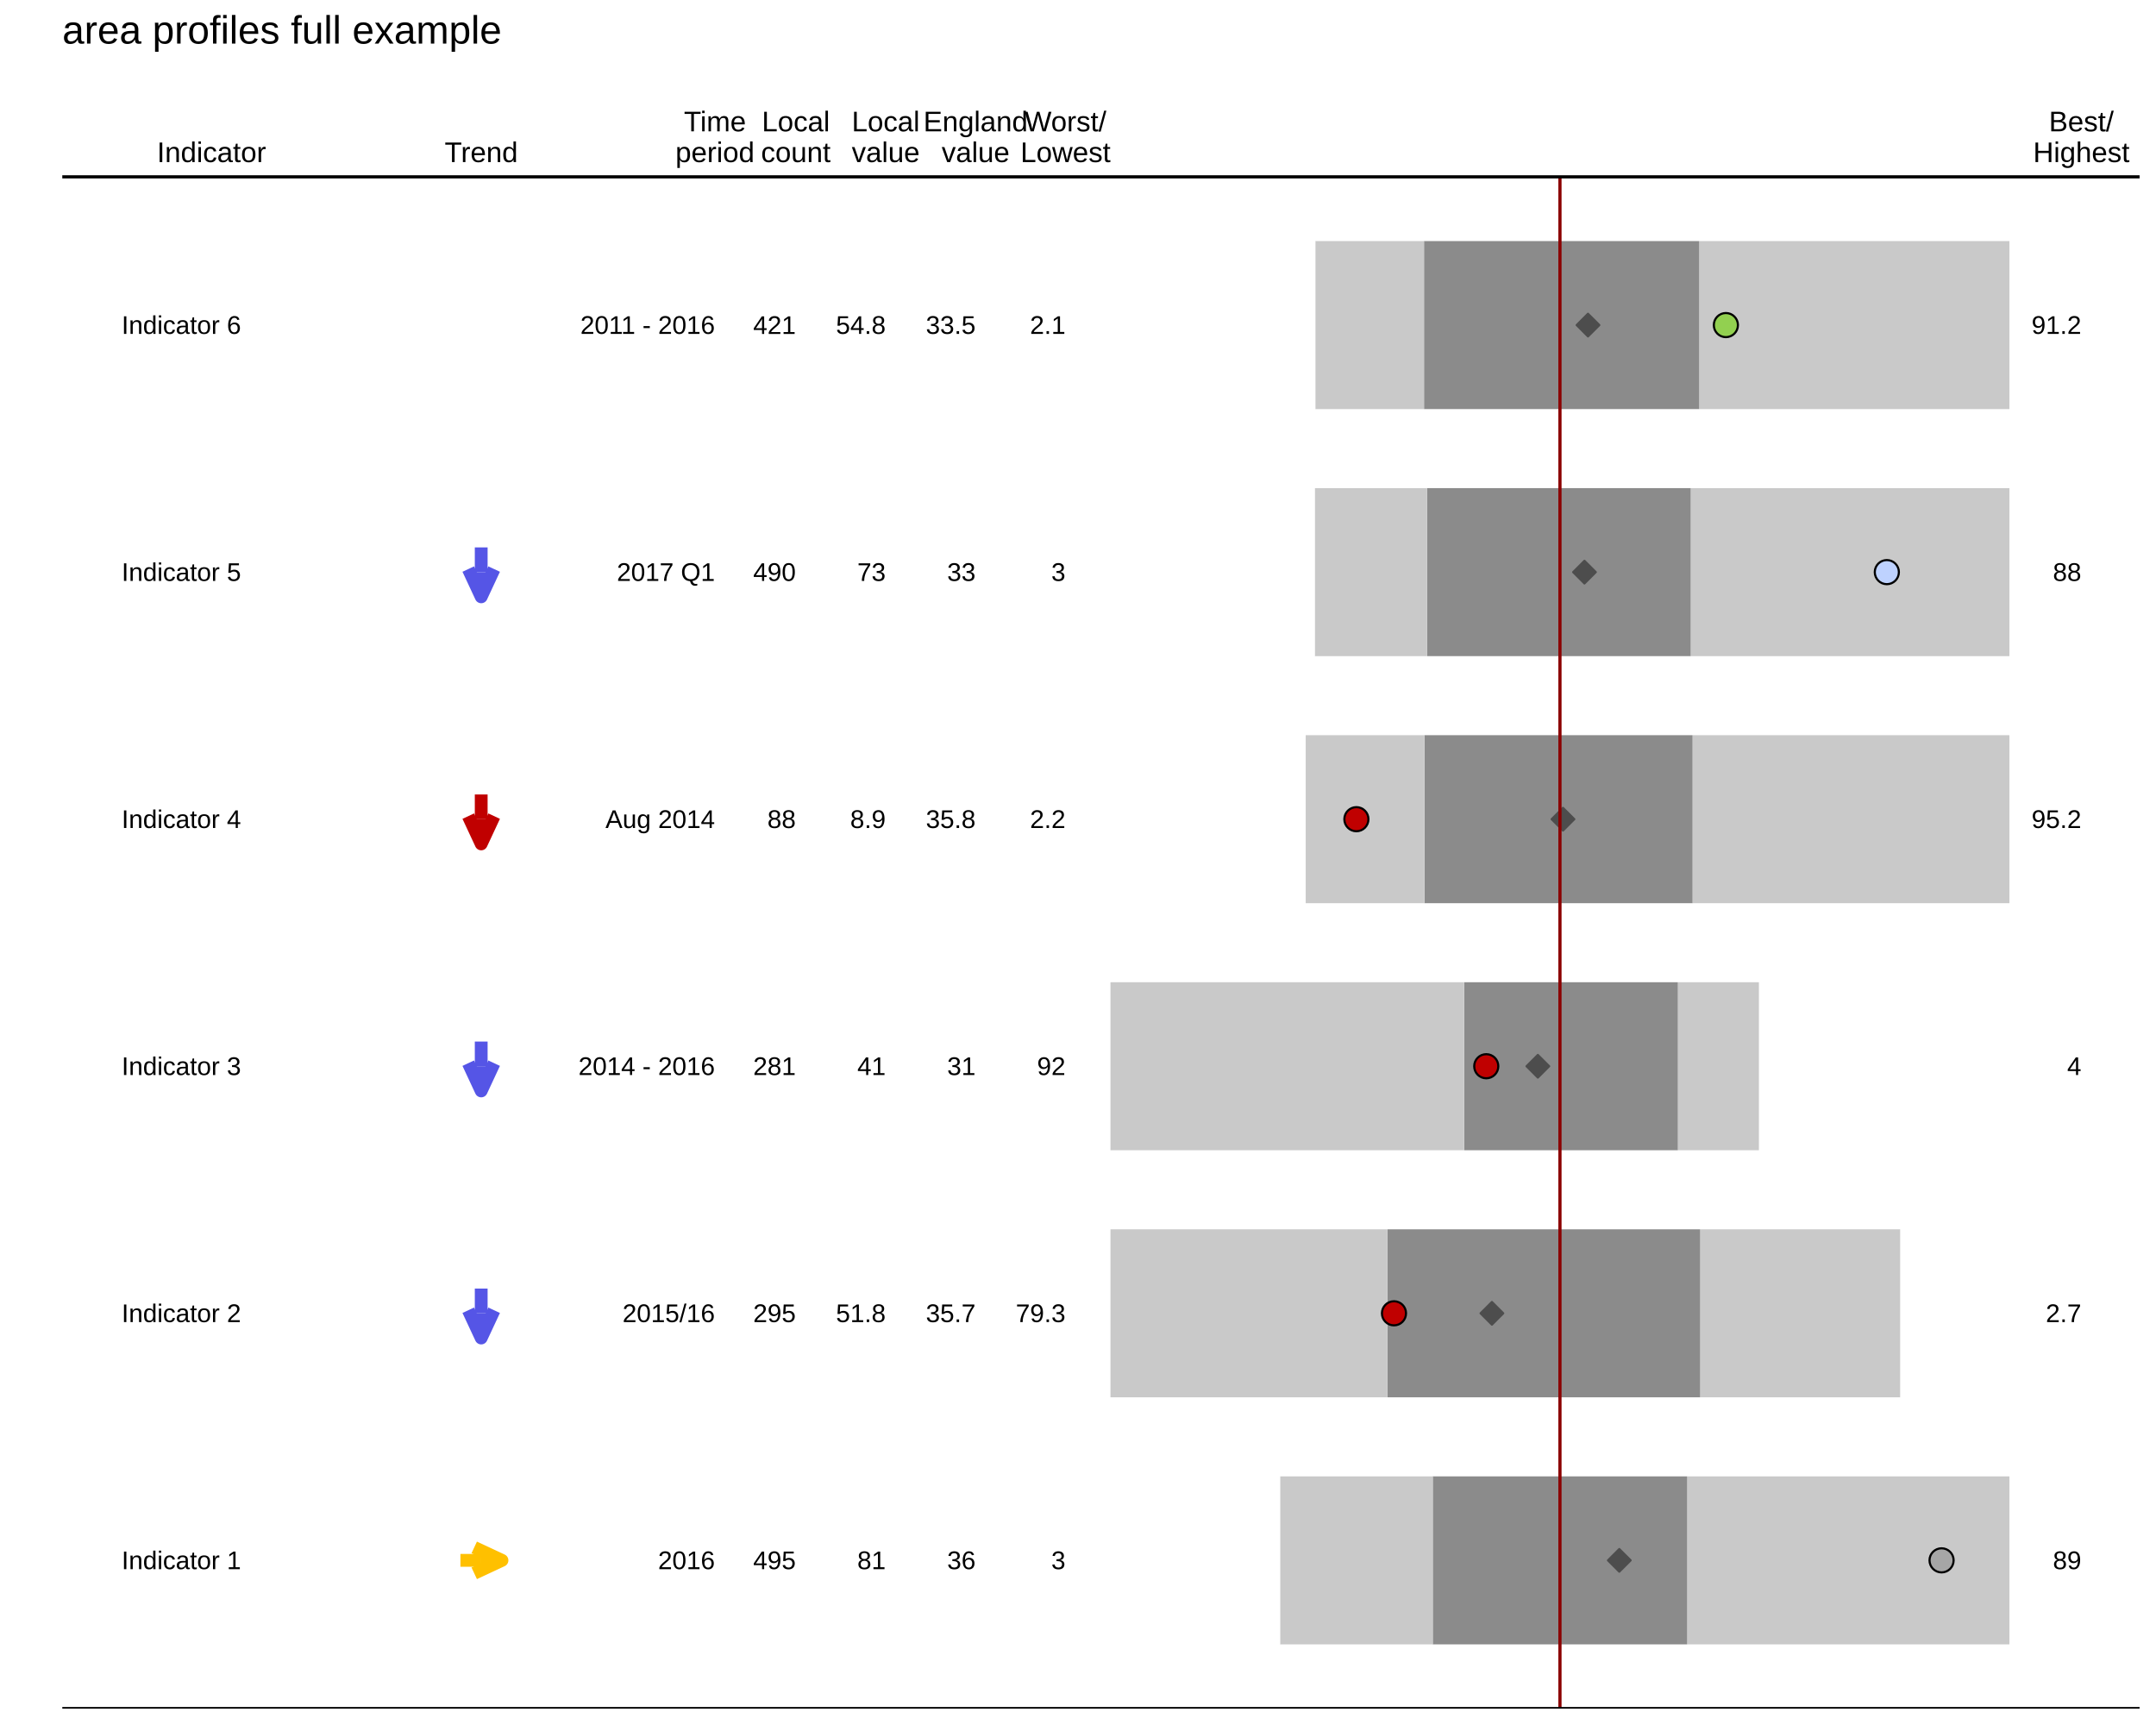
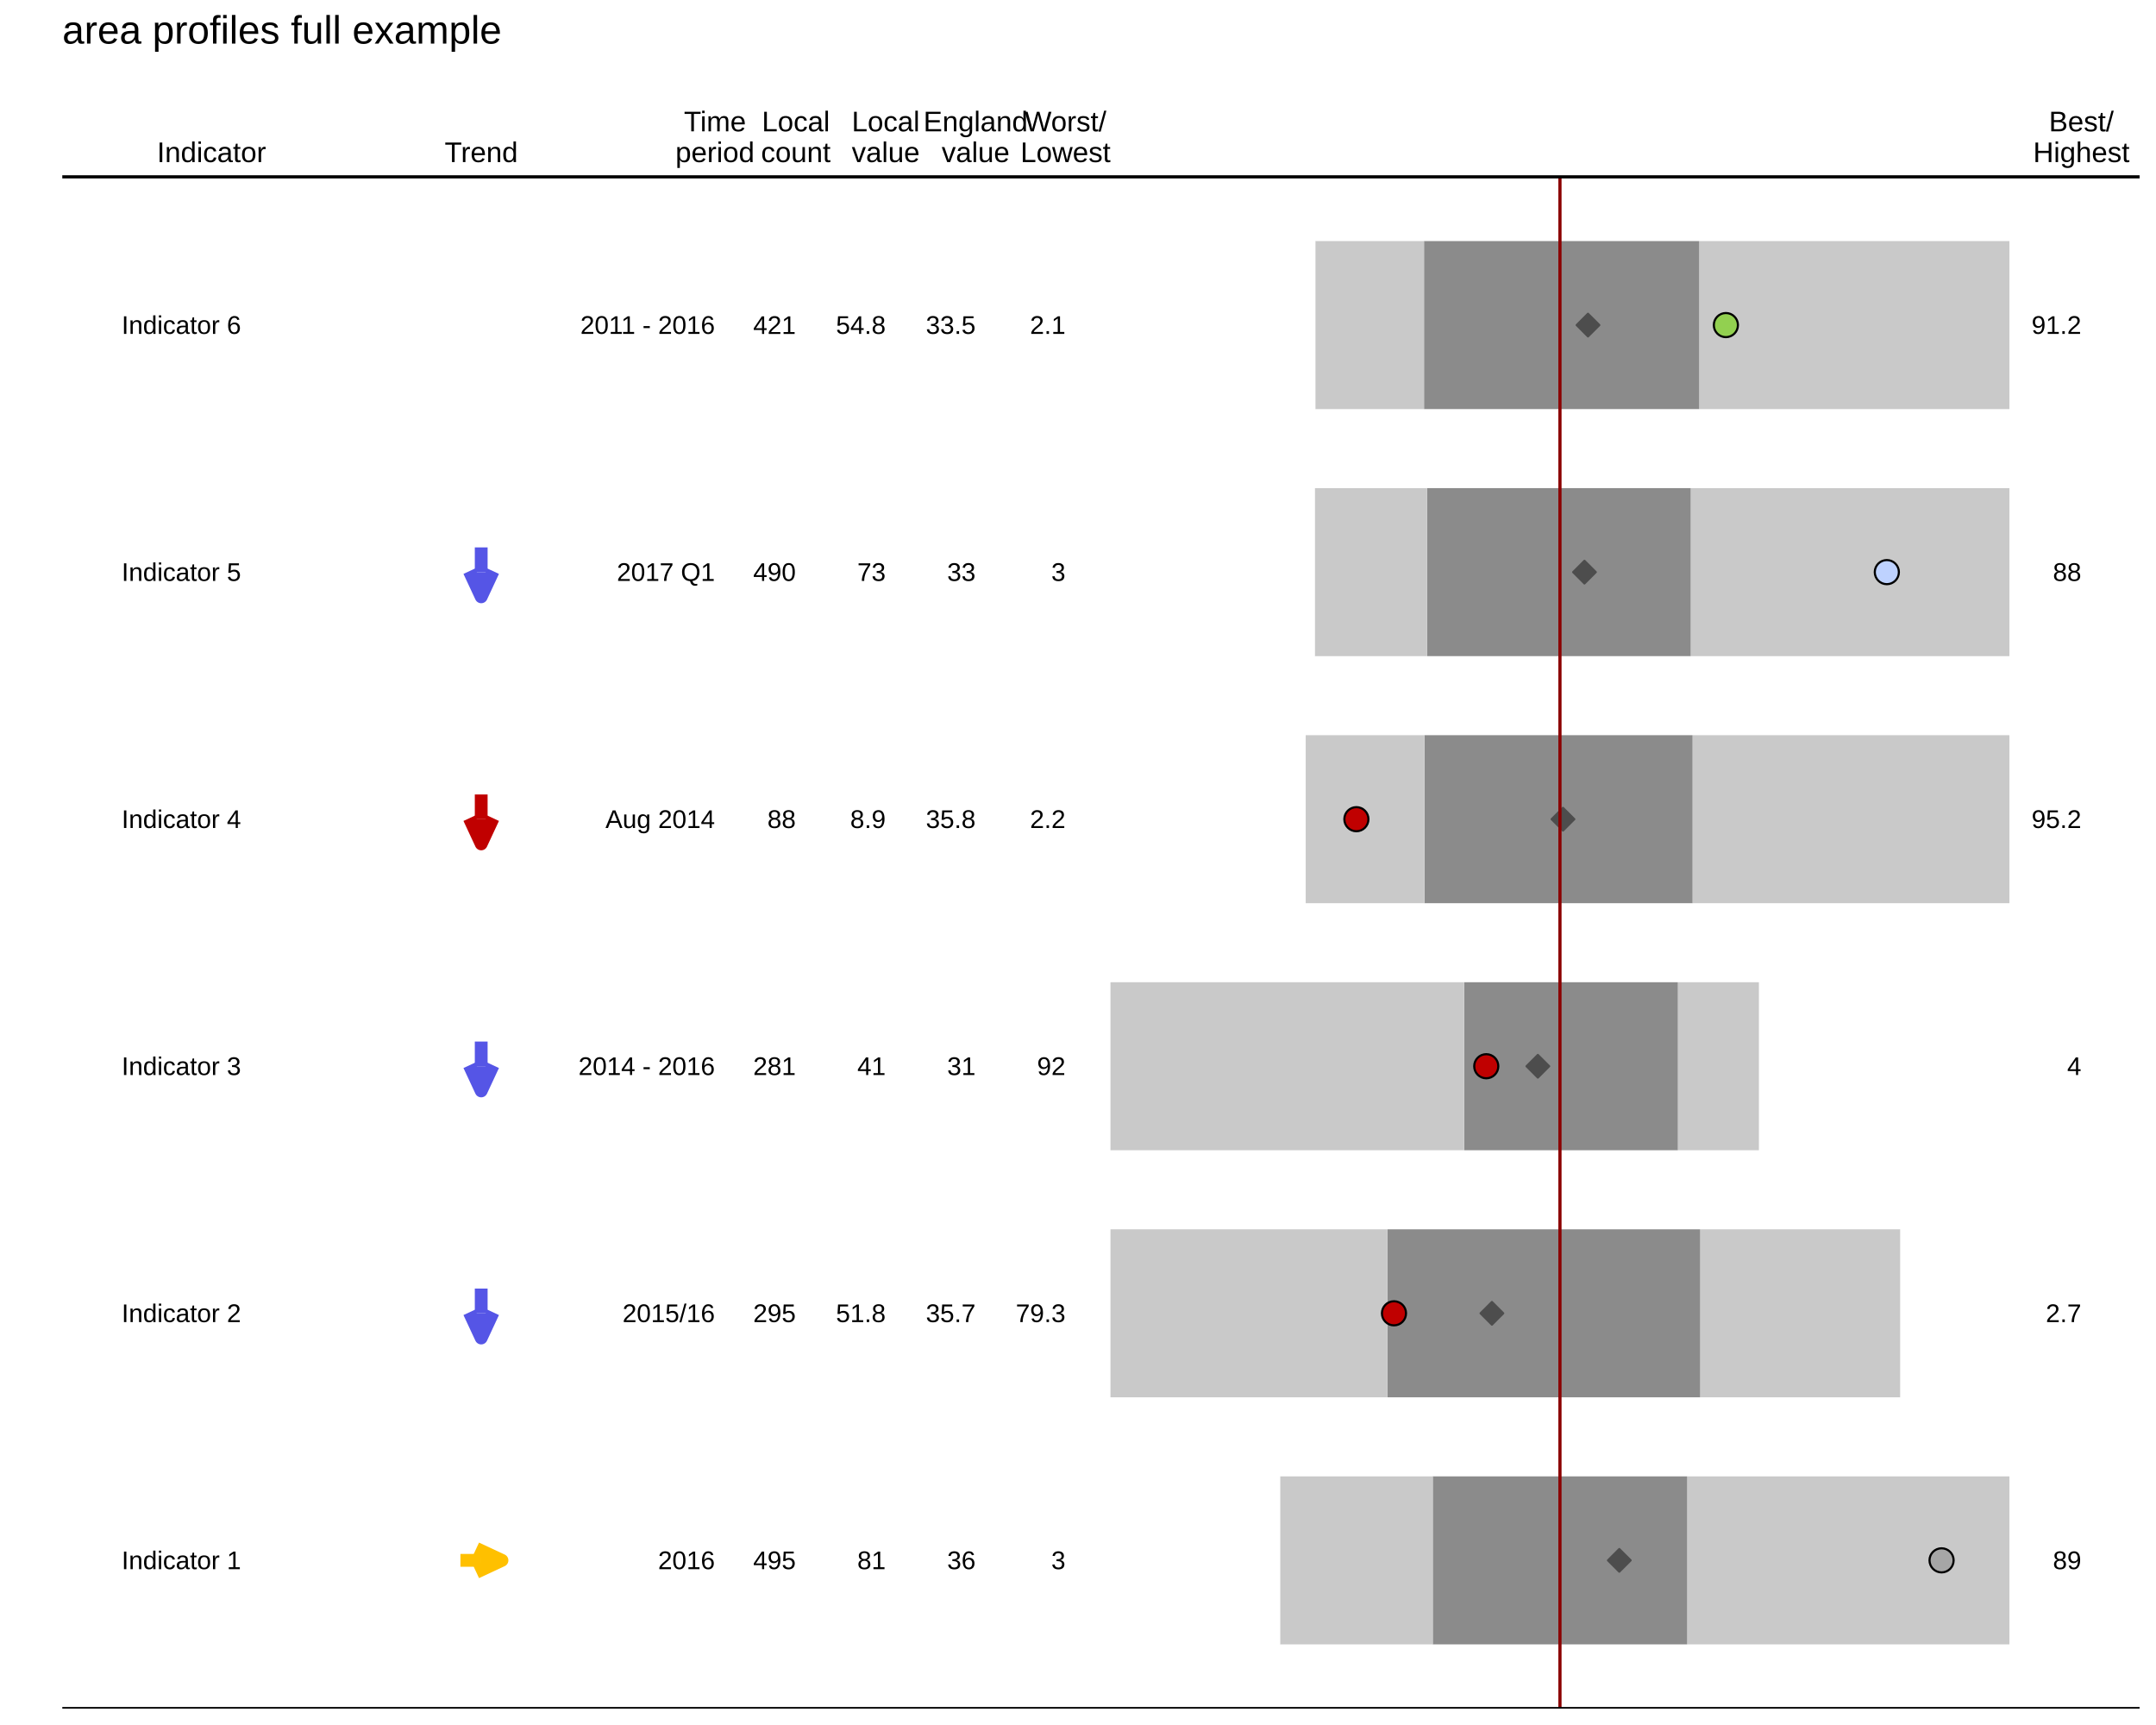
<svg xmlns="http://www.w3.org/2000/svg" viewBox="0 0 720.00 576.00">
  <defs>
    <style type="text/css">
    line, polyline, polygon, path, rect, circle {
      fill: none;
      stroke: #000000;
      stroke-linecap: round;
      stroke-linejoin: round;
      stroke-miterlimit: 10.00;
    }
  </style>
  </defs>
  <rect width="100%" height="100%" style="stroke: none; fill: #FFFFFF;" />
  <defs>
    <clipPath id="cpMjAuODB8NzE0LjUyfDU3MC41Mnw1OS4wNQ==">
      <rect x="20.80" y="59.05" width="693.72" height="511.47" />
    </clipPath>
  </defs>
  <rect x="563.43" y="492.98" width="107.62" height="56.10" style="stroke-width: 1.07; stroke: none; stroke-linecap: square; stroke-linejoin: miter; fill: #C9C9C9;" clip-path="url(#cpMjAuODB8NzE0LjUyfDU3MC41Mnw1OS4wNQ==)" />
  <rect x="478.47" y="492.98" width="84.96" height="56.10" style="stroke-width: 1.07; stroke: none; stroke-linecap: square; stroke-linejoin: miter; fill: #8B8B8B;" clip-path="url(#cpMjAuODB8NzE0LjUyfDU3MC41Mnw1OS4wNQ==)" />
  <rect x="427.49" y="492.98" width="50.98" height="56.10" style="stroke-width: 1.07; stroke: none; stroke-linecap: square; stroke-linejoin: miter; fill: #C9C9C9;" clip-path="url(#cpMjAuODB8NzE0LjUyfDU3MC41Mnw1OS4wNQ==)" />
  <rect x="370.84" y="492.98" width="56.64" height="56.10" style="stroke-width: 1.07; stroke: none; stroke-linecap: square; stroke-linejoin: miter; fill: #FFFFFF;" clip-path="url(#cpMjAuODB8NzE0LjUyfDU3MC41Mnw1OS4wNQ==)" />
  <rect x="567.77" y="410.48" width="66.79" height="56.10" style="stroke-width: 1.07; stroke: none; stroke-linecap: square; stroke-linejoin: miter; fill: #C9C9C9;" clip-path="url(#cpMjAuODB8NzE0LjUyfDU3MC41Mnw1OS4wNQ==)" />
  <rect x="463.37" y="410.48" width="104.40" height="56.10" style="stroke-width: 1.07; stroke: none; stroke-linecap: square; stroke-linejoin: miter; fill: #8B8B8B;" clip-path="url(#cpMjAuODB8NzE0LjUyfDU3MC41Mnw1OS4wNQ==)" />
  <rect x="370.84" y="410.48" width="92.52" height="56.10" style="stroke-width: 1.07; stroke: none; stroke-linecap: square; stroke-linejoin: miter; fill: #C9C9C9;" clip-path="url(#cpMjAuODB8NzE0LjUyfDU3MC41Mnw1OS4wNQ==)" />
  <rect x="370.84" y="410.48" width="0.00" height="56.10" style="stroke-width: 1.07; stroke: none; stroke-linecap: square; stroke-linejoin: miter; fill: #FFFFFF;" clip-path="url(#cpMjAuODB8NzE0LjUyfDU3MC41Mnw1OS4wNQ==)" />
  <rect x="560.32" y="327.98" width="27.07" height="56.10" style="stroke-width: 1.07; stroke: none; stroke-linecap: square; stroke-linejoin: miter; fill: #C9C9C9;" clip-path="url(#cpMjAuODB8NzE0LjUyfDU3MC41Mnw1OS4wNQ==)" />
  <rect x="488.96" y="327.98" width="71.36" height="56.10" style="stroke-width: 1.07; stroke: none; stroke-linecap: square; stroke-linejoin: miter; fill: #8B8B8B;" clip-path="url(#cpMjAuODB8NzE0LjUyfDU3MC41Mnw1OS4wNQ==)" />
  <rect x="370.84" y="327.98" width="118.11" height="56.10" style="stroke-width: 1.07; stroke: none; stroke-linecap: square; stroke-linejoin: miter; fill: #C9C9C9;" clip-path="url(#cpMjAuODB8NzE0LjUyfDU3MC41Mnw1OS4wNQ==)" />
  <rect x="370.84" y="327.98" width="0.00" height="56.10" style="stroke-width: 1.07; stroke: none; stroke-linecap: square; stroke-linejoin: miter; fill: #FFFFFF;" clip-path="url(#cpMjAuODB8NzE0LjUyfDU3MC41Mnw1OS4wNQ==)" />
  <rect x="565.23" y="245.49" width="105.82" height="56.10" style="stroke-width: 1.07; stroke: none; stroke-linecap: square; stroke-linejoin: miter; fill: #C9C9C9;" clip-path="url(#cpMjAuODB8NzE0LjUyfDU3MC41Mnw1OS4wNQ==)" />
  <rect x="475.71" y="245.49" width="89.52" height="56.10" style="stroke-width: 1.07; stroke: none; stroke-linecap: square; stroke-linejoin: miter; fill: #8B8B8B;" clip-path="url(#cpMjAuODB8NzE0LjUyfDU3MC41Mnw1OS4wNQ==)" />
  <rect x="436.04" y="245.49" width="39.67" height="56.10" style="stroke-width: 1.07; stroke: none; stroke-linecap: square; stroke-linejoin: miter; fill: #C9C9C9;" clip-path="url(#cpMjAuODB8NzE0LjUyfDU3MC41Mnw1OS4wNQ==)" />
  <rect x="370.84" y="245.49" width="65.20" height="56.10" style="stroke-width: 1.07; stroke: none; stroke-linecap: square; stroke-linejoin: miter; fill: #FFFFFF;" clip-path="url(#cpMjAuODB8NzE0LjUyfDU3MC41Mnw1OS4wNQ==)" />
  <rect x="564.61" y="162.99" width="106.44" height="56.10" style="stroke-width: 1.07; stroke: none; stroke-linecap: square; stroke-linejoin: miter; fill: #C9C9C9;" clip-path="url(#cpMjAuODB8NzE0LjUyfDU3MC41Mnw1OS4wNQ==)" />
  <rect x="476.60" y="162.99" width="88.02" height="56.10" style="stroke-width: 1.07; stroke: none; stroke-linecap: square; stroke-linejoin: miter; fill: #8B8B8B;" clip-path="url(#cpMjAuODB8NzE0LjUyfDU3MC41Mnw1OS4wNQ==)" />
  <rect x="439.07" y="162.99" width="37.53" height="56.10" style="stroke-width: 1.07; stroke: none; stroke-linecap: square; stroke-linejoin: miter; fill: #C9C9C9;" clip-path="url(#cpMjAuODB8NzE0LjUyfDU3MC41Mnw1OS4wNQ==)" />
  <rect x="370.84" y="162.99" width="68.23" height="56.10" style="stroke-width: 1.07; stroke: none; stroke-linecap: square; stroke-linejoin: miter; fill: #FFFFFF;" clip-path="url(#cpMjAuODB8NzE0LjUyfDU3MC41Mnw1OS4wNQ==)" />
  <rect x="567.45" y="80.50" width="103.60" height="56.10" style="stroke-width: 1.07; stroke: none; stroke-linecap: square; stroke-linejoin: miter; fill: #C9C9C9;" clip-path="url(#cpMjAuODB8NzE0LjUyfDU3MC41Mnw1OS4wNQ==)" />
  <rect x="475.55" y="80.50" width="91.90" height="56.10" style="stroke-width: 1.07; stroke: none; stroke-linecap: square; stroke-linejoin: miter; fill: #8B8B8B;" clip-path="url(#cpMjAuODB8NzE0LjUyfDU3MC41Mnw1OS4wNQ==)" />
  <rect x="439.26" y="80.50" width="36.29" height="56.10" style="stroke-width: 1.07; stroke: none; stroke-linecap: square; stroke-linejoin: miter; fill: #C9C9C9;" clip-path="url(#cpMjAuODB8NzE0LjUyfDU3MC41Mnw1OS4wNQ==)" />
  <rect x="370.84" y="80.50" width="68.42" height="56.10" style="stroke-width: 1.07; stroke: none; stroke-linecap: square; stroke-linejoin: miter; fill: #FFFFFF;" clip-path="url(#cpMjAuODB8NzE0LjUyfDU3MC41Mnw1OS4wNQ==)" />
  <polygon points="540.77,524.81 544.56,521.02 540.77,517.24 536.98,521.02 " style="stroke-width: 0.71; stroke: #4D4D4D; fill: #4D4D4D;" clip-path="url(#cpMjAuODB8NzE0LjUyfDU3MC41Mnw1OS4wNQ==)" />
  <polygon points="498.23,442.32 502.01,438.53 498.23,434.74 494.44,438.53 " style="stroke-width: 0.71; stroke: #4D4D4D; fill: #4D4D4D;" clip-path="url(#cpMjAuODB8NzE0LjUyfDU3MC41Mnw1OS4wNQ==)" />
  <polygon points="513.57,359.82 517.35,356.03 513.57,352.25 509.78,356.03 " style="stroke-width: 0.71; stroke: #4D4D4D; fill: #4D4D4D;" clip-path="url(#cpMjAuODB8NzE0LjUyfDU3MC41Mnw1OS4wNQ==)" />
  <polygon points="521.96,277.33 525.75,273.54 521.96,269.75 518.17,273.54 " style="stroke-width: 0.71; stroke: #4D4D4D; fill: #4D4D4D;" clip-path="url(#cpMjAuODB8NzE0LjUyfDU3MC41Mnw1OS4wNQ==)" />
  <polygon points="529.13,194.83 532.92,191.04 529.13,187.26 525.35,191.04 " style="stroke-width: 0.71; stroke: #4D4D4D; fill: #4D4D4D;" clip-path="url(#cpMjAuODB8NzE0LjUyfDU3MC41Mnw1OS4wNQ==)" />
  <polygon points="530.31,112.34 534.10,108.55 530.31,104.76 526.53,108.55 " style="stroke-width: 0.71; stroke: #4D4D4D; fill: #4D4D4D;" clip-path="url(#cpMjAuODB8NzE0LjUyfDU3MC41Mnw1OS4wNQ==)" />
  <circle cx="648.39" cy="521.02" r="3.02pt" style="stroke-width: 0.71; fill: #A6A6A6;" clip-path="url(#cpMjAuODB8NzE0LjUyfDU3MC41Mnw1OS4wNQ==)" />
  <circle cx="465.52" cy="438.53" r="3.02pt" style="stroke-width: 0.71; fill: #C00000;" clip-path="url(#cpMjAuODB8NzE0LjUyfDU3MC41Mnw1OS4wNQ==)" />
  <circle cx="496.34" cy="356.03" r="3.02pt" style="stroke-width: 0.71; fill: #C00000;" clip-path="url(#cpMjAuODB8NzE0LjUyfDU3MC41Mnw1OS4wNQ==)" />
  <circle cx="452.97" cy="273.54" r="3.02pt" style="stroke-width: 0.71; fill: #C00000;" clip-path="url(#cpMjAuODB8NzE0LjUyfDU3MC41Mnw1OS4wNQ==)" />
  <circle cx="630.11" cy="191.04" r="3.02pt" style="stroke-width: 0.71; fill: #BED2FF;" clip-path="url(#cpMjAuODB8NzE0LjUyfDU3MC41Mnw1OS4wNQ==)" />
  <circle cx="576.36" cy="108.55" r="3.02pt" style="stroke-width: 0.71; fill: #92D050;" clip-path="url(#cpMjAuODB8NzE0LjUyfDU3MC41Mnw1OS4wNQ==)" />
  <line x1="520.95" y1="570.52" x2="520.95" y2="59.05" style="stroke-width: 1.07; stroke: #8B0000; stroke-linecap: butt;" clip-path="url(#cpMjAuODB8NzE0LjUyfDU3MC41Mnw1OS4wNQ==)" />
  <g clip-path="url(#cpMjAuODB8NzE0LjUyfDU3MC41Mnw1OS4wNQ==)">
    <text x="685.57" y="523.96" style="font-size: 8.54px; font-family: Liberation Sans;" textLength="9.50px" lengthAdjust="spacingAndGlyphs">89</text>
  </g>
  <g clip-path="url(#cpMjAuODB8NzE0LjUyfDU3MC41Mnw1OS4wNQ==)">
    <text x="351.08" y="523.96" style="font-size: 8.54px; font-family: Liberation Sans;" textLength="4.75px" lengthAdjust="spacingAndGlyphs">3</text>
  </g>
  <g clip-path="url(#cpMjAuODB8NzE0LjUyfDU3MC41Mnw1OS4wNQ==)">
    <text x="683.19" y="441.47" style="font-size: 8.54px; font-family: Liberation Sans;" textLength="11.88px" lengthAdjust="spacingAndGlyphs">2.7</text>
  </g>
  <g clip-path="url(#cpMjAuODB8NzE0LjUyfDU3MC41Mnw1OS4wNQ==)">
    <text x="339.21" y="441.47" style="font-size: 8.54px; font-family: Liberation Sans;" textLength="16.62px" lengthAdjust="spacingAndGlyphs">79.3</text>
  </g>
  <g clip-path="url(#cpMjAuODB8NzE0LjUyfDU3MC41Mnw1OS4wNQ==)">
    <text x="690.32" y="358.97" style="font-size: 8.54px; font-family: Liberation Sans;" textLength="4.75px" lengthAdjust="spacingAndGlyphs">4</text>
  </g>
  <g clip-path="url(#cpMjAuODB8NzE0LjUyfDU3MC41Mnw1OS4wNQ==)">
    <text x="346.33" y="358.97" style="font-size: 8.54px; font-family: Liberation Sans;" textLength="9.50px" lengthAdjust="spacingAndGlyphs">92</text>
  </g>
  <g clip-path="url(#cpMjAuODB8NzE0LjUyfDU3MC41Mnw1OS4wNQ==)">
    <text x="678.44" y="276.48" style="font-size: 8.54px; font-family: Liberation Sans;" textLength="16.62px" lengthAdjust="spacingAndGlyphs">95.2</text>
  </g>
  <g clip-path="url(#cpMjAuODB8NzE0LjUyfDU3MC41Mnw1OS4wNQ==)">
    <text x="343.96" y="276.48" style="font-size: 8.54px; font-family: Liberation Sans;" textLength="11.88px" lengthAdjust="spacingAndGlyphs">2.2</text>
  </g>
  <g clip-path="url(#cpMjAuODB8NzE0LjUyfDU3MC41Mnw1OS4wNQ==)">
    <text x="685.57" y="193.98" style="font-size: 8.54px; font-family: Liberation Sans;" textLength="9.50px" lengthAdjust="spacingAndGlyphs">88</text>
  </g>
  <g clip-path="url(#cpMjAuODB8NzE0LjUyfDU3MC41Mnw1OS4wNQ==)">
    <text x="351.08" y="193.98" style="font-size: 8.54px; font-family: Liberation Sans;" textLength="4.75px" lengthAdjust="spacingAndGlyphs">3</text>
  </g>
  <g clip-path="url(#cpMjAuODB8NzE0LjUyfDU3MC41Mnw1OS4wNQ==)">
    <text x="678.44" y="111.49" style="font-size: 8.54px; font-family: Liberation Sans;" textLength="16.62px" lengthAdjust="spacingAndGlyphs">91.2</text>
  </g>
  <g clip-path="url(#cpMjAuODB8NzE0LjUyfDU3MC41Mnw1OS4wNQ==)">
    <text x="343.96" y="111.49" style="font-size: 8.54px; font-family: Liberation Sans;" textLength="11.88px" lengthAdjust="spacingAndGlyphs">2.1</text>
  </g>
  <g clip-path="url(#cpMjAuODB8NzE0LjUyfDU3MC41Mnw1OS4wNQ==)">
    <text x="316.31" y="523.96" style="font-size: 8.54px; font-family: Liberation Sans;" textLength="9.50px" lengthAdjust="spacingAndGlyphs">36</text>
  </g>
  <g clip-path="url(#cpMjAuODB8NzE0LjUyfDU3MC41Mnw1OS4wNQ==)">
    <text x="309.19" y="441.47" style="font-size: 8.54px; font-family: Liberation Sans;" textLength="16.62px" lengthAdjust="spacingAndGlyphs">35.7</text>
  </g>
  <g clip-path="url(#cpMjAuODB8NzE0LjUyfDU3MC41Mnw1OS4wNQ==)">
    <text x="316.31" y="358.97" style="font-size: 8.54px; font-family: Liberation Sans;" textLength="9.50px" lengthAdjust="spacingAndGlyphs">31</text>
  </g>
  <g clip-path="url(#cpMjAuODB8NzE0LjUyfDU3MC41Mnw1OS4wNQ==)">
    <text x="309.19" y="276.48" style="font-size: 8.54px; font-family: Liberation Sans;" textLength="16.62px" lengthAdjust="spacingAndGlyphs">35.8</text>
  </g>
  <g clip-path="url(#cpMjAuODB8NzE0LjUyfDU3MC41Mnw1OS4wNQ==)">
    <text x="316.31" y="193.98" style="font-size: 8.54px; font-family: Liberation Sans;" textLength="9.50px" lengthAdjust="spacingAndGlyphs">33</text>
  </g>
  <g clip-path="url(#cpMjAuODB8NzE0LjUyfDU3MC41Mnw1OS4wNQ==)">
    <text x="309.19" y="111.49" style="font-size: 8.54px; font-family: Liberation Sans;" textLength="16.62px" lengthAdjust="spacingAndGlyphs">33.5</text>
  </g>
  <g clip-path="url(#cpMjAuODB8NzE0LjUyfDU3MC41Mnw1OS4wNQ==)">
    <text x="286.29" y="523.96" style="font-size: 8.54px; font-family: Liberation Sans;" textLength="9.50px" lengthAdjust="spacingAndGlyphs">81</text>
  </g>
  <g clip-path="url(#cpMjAuODB8NzE0LjUyfDU3MC41Mnw1OS4wNQ==)">
    <text x="279.17" y="441.47" style="font-size: 8.54px; font-family: Liberation Sans;" textLength="16.62px" lengthAdjust="spacingAndGlyphs">51.8</text>
  </g>
  <g clip-path="url(#cpMjAuODB8NzE0LjUyfDU3MC41Mnw1OS4wNQ==)">
    <text x="286.29" y="358.97" style="font-size: 8.54px; font-family: Liberation Sans;" textLength="9.50px" lengthAdjust="spacingAndGlyphs">41</text>
  </g>
  <g clip-path="url(#cpMjAuODB8NzE0LjUyfDU3MC41Mnw1OS4wNQ==)">
    <text x="283.92" y="276.48" style="font-size: 8.54px; font-family: Liberation Sans;" textLength="11.88px" lengthAdjust="spacingAndGlyphs">8.9</text>
  </g>
  <g clip-path="url(#cpMjAuODB8NzE0LjUyfDU3MC41Mnw1OS4wNQ==)">
    <text x="286.29" y="193.98" style="font-size: 8.54px; font-family: Liberation Sans;" textLength="9.50px" lengthAdjust="spacingAndGlyphs">73</text>
  </g>
  <g clip-path="url(#cpMjAuODB8NzE0LjUyfDU3MC41Mnw1OS4wNQ==)">
    <text x="279.17" y="111.49" style="font-size: 8.54px; font-family: Liberation Sans;" textLength="16.62px" lengthAdjust="spacingAndGlyphs">54.8</text>
  </g>
  <g clip-path="url(#cpMjAuODB8NzE0LjUyfDU3MC41Mnw1OS4wNQ==)">
    <text x="251.52" y="523.96" style="font-size: 8.54px; font-family: Liberation Sans;" textLength="14.25px" lengthAdjust="spacingAndGlyphs">495</text>
  </g>
  <g clip-path="url(#cpMjAuODB8NzE0LjUyfDU3MC41Mnw1OS4wNQ==)">
    <text x="251.52" y="441.47" style="font-size: 8.54px; font-family: Liberation Sans;" textLength="14.25px" lengthAdjust="spacingAndGlyphs">295</text>
  </g>
  <g clip-path="url(#cpMjAuODB8NzE0LjUyfDU3MC41Mnw1OS4wNQ==)">
    <text x="251.52" y="358.97" style="font-size: 8.54px; font-family: Liberation Sans;" textLength="14.25px" lengthAdjust="spacingAndGlyphs">281</text>
  </g>
  <g clip-path="url(#cpMjAuODB8NzE0LjUyfDU3MC41Mnw1OS4wNQ==)">
    <text x="256.27" y="276.48" style="font-size: 8.54px; font-family: Liberation Sans;" textLength="9.50px" lengthAdjust="spacingAndGlyphs">88</text>
  </g>
  <g clip-path="url(#cpMjAuODB8NzE0LjUyfDU3MC41Mnw1OS4wNQ==)">
    <text x="251.52" y="193.98" style="font-size: 8.54px; font-family: Liberation Sans;" textLength="14.25px" lengthAdjust="spacingAndGlyphs">490</text>
  </g>
  <g clip-path="url(#cpMjAuODB8NzE0LjUyfDU3MC41Mnw1OS4wNQ==)">
    <text x="251.52" y="111.52" style="font-size: 8.54px; font-family: Liberation Sans;" textLength="14.25px" lengthAdjust="spacingAndGlyphs">421</text>
  </g>
  <g clip-path="url(#cpMjAuODB8NzE0LjUyfDU3MC41Mnw1OS4wNQ==)">
    <text x="219.75" y="523.96" style="font-size: 8.54px; font-family: Liberation Sans;" textLength="19.00px" lengthAdjust="spacingAndGlyphs">2016</text>
  </g>
  <g clip-path="url(#cpMjAuODB8NzE0LjUyfDU3MC41Mnw1OS4wNQ==)">
    <text x="207.88" y="441.47" style="font-size: 8.54px; font-family: Liberation Sans;" textLength="30.88px" lengthAdjust="spacingAndGlyphs">2015/16</text>
  </g>
  <g clip-path="url(#cpMjAuODB8NzE0LjUyfDU3MC41Mnw1OS4wNQ==)">
    <text x="193.16" y="358.97" style="font-size: 8.54px; font-family: Liberation Sans;" textLength="45.59px" lengthAdjust="spacingAndGlyphs">2014 - 2016</text>
  </g>
  <g clip-path="url(#cpMjAuODB8NzE0LjUyfDU3MC41Mnw1OS4wNQ==)">
    <text x="202.19" y="276.48" style="font-size: 8.54px; font-family: Liberation Sans;" textLength="36.56px" lengthAdjust="spacingAndGlyphs">Aug 2014</text>
  </g>
  <g clip-path="url(#cpMjAuODB8NzE0LjUyfDU3MC41Mnw1OS4wNQ==)">
    <text x="205.99" y="193.98" style="font-size: 8.54px; font-family: Liberation Sans;" textLength="32.77px" lengthAdjust="spacingAndGlyphs">2017 Q1</text>
  </g>
  <g clip-path="url(#cpMjAuODB8NzE0LjUyfDU3MC41Mnw1OS4wNQ==)">
    <text x="193.80" y="111.49" style="font-size: 8.54px; font-family: Liberation Sans;" textLength="44.95px" lengthAdjust="spacingAndGlyphs">2011 - 2016</text>
  </g>
  <line x1="160.70" y1="521.02" x2="167.64" y2="521.02" style="stroke-width: 4.27; stroke: #FFC000; stroke-linecap: butt;" clip-path="url(#cpMjAuODB8NzE0LjUyfDU3MC41Mnw1OS4wNQ==)" />
-   <polyline points="158.37,525.35 167.64,521.02 158.37,516.70 " style="stroke-width: 4.27; stroke: #FFC000; stroke-linecap: butt;" clip-path="url(#cpMjAuODB8NzE0LjUyfDU3MC41Mnw1OS4wNQ==)" />
+   <polyline points="159.07,525.02 167.64,521.02 159.07,517.03 " style="stroke-width: 4.27; stroke: #FFC000; stroke-linecap: butt;" clip-path="url(#cpMjAuODB8NzE0LjUyfDU3MC41Mnw1OS4wNQ==)" />
  <line x1="160.70" y1="438.53" x2="160.70" y2="446.78" style="stroke-width: 4.27; stroke: #5555E6; stroke-linecap: butt;" clip-path="url(#cpMjAuODB8NzE0LjUyfDU3MC41Mnw1OS4wNQ==)" />
-   <polyline points="156.38,437.51 160.70,446.78 165.02,437.51 " style="stroke-width: 4.27; stroke: #5555E6; stroke-linecap: butt;" clip-path="url(#cpMjAuODB8NzE0LjUyfDU3MC41Mnw1OS4wNQ==)" />
+   <polyline points="156.71,438.21 160.70,446.78 164.69,438.21 " style="stroke-width: 4.27; stroke: #5555E6; stroke-linecap: butt;" clip-path="url(#cpMjAuODB8NzE0LjUyfDU3MC41Mnw1OS4wNQ==)" />
  <line x1="160.70" y1="356.03" x2="160.70" y2="364.28" style="stroke-width: 4.27; stroke: #5555E6; stroke-linecap: butt;" clip-path="url(#cpMjAuODB8NzE0LjUyfDU3MC41Mnw1OS4wNQ==)" />
-   <polyline points="156.38,355.01 160.70,364.28 165.02,355.01 " style="stroke-width: 4.27; stroke: #5555E6; stroke-linecap: butt;" clip-path="url(#cpMjAuODB8NzE0LjUyfDU3MC41Mnw1OS4wNQ==)" />
+   <polyline points="156.71,355.72 160.70,364.28 164.69,355.72 " style="stroke-width: 4.27; stroke: #5555E6; stroke-linecap: butt;" clip-path="url(#cpMjAuODB8NzE0LjUyfDU3MC41Mnw1OS4wNQ==)" />
  <line x1="160.70" y1="273.54" x2="160.70" y2="281.79" style="stroke-width: 4.27; stroke: #C00000; stroke-linecap: butt;" clip-path="url(#cpMjAuODB8NzE0LjUyfDU3MC41Mnw1OS4wNQ==)" />
-   <polyline points="156.38,272.52 160.70,281.79 165.02,272.52 " style="stroke-width: 4.27; stroke: #C00000; stroke-linecap: butt;" clip-path="url(#cpMjAuODB8NzE0LjUyfDU3MC41Mnw1OS4wNQ==)" />
+   <polyline points="156.71,273.22 160.70,281.79 164.69,273.22 " style="stroke-width: 4.27; stroke: #C00000; stroke-linecap: butt;" clip-path="url(#cpMjAuODB8NzE0LjUyfDU3MC41Mnw1OS4wNQ==)" />
  <line x1="160.70" y1="191.04" x2="160.70" y2="199.29" style="stroke-width: 4.27; stroke: #5555E6; stroke-linecap: butt;" clip-path="url(#cpMjAuODB8NzE0LjUyfDU3MC41Mnw1OS4wNQ==)" />
-   <polyline points="156.38,190.02 160.70,199.29 165.02,190.02 " style="stroke-width: 4.27; stroke: #5555E6; stroke-linecap: butt;" clip-path="url(#cpMjAuODB8NzE0LjUyfDU3MC41Mnw1OS4wNQ==)" />
+   <polyline points="156.71,190.73 160.70,199.29 164.69,190.73 " style="stroke-width: 4.27; stroke: #5555E6; stroke-linecap: butt;" clip-path="url(#cpMjAuODB8NzE0LjUyfDU3MC41Mnw1OS4wNQ==)" />
  <line x1="160.70" y1="521.02" x2="153.76" y2="521.02" style="stroke-width: 4.27; stroke: #FFC000; stroke-linecap: butt;" clip-path="url(#cpMjAuODB8NzE0LjUyfDU3MC41Mnw1OS4wNQ==)" />
  <line x1="160.70" y1="438.53" x2="160.70" y2="430.28" style="stroke-width: 4.27; stroke: #5555E6; stroke-linecap: butt;" clip-path="url(#cpMjAuODB8NzE0LjUyfDU3MC41Mnw1OS4wNQ==)" />
  <line x1="160.70" y1="356.03" x2="160.70" y2="347.78" style="stroke-width: 4.27; stroke: #5555E6; stroke-linecap: butt;" clip-path="url(#cpMjAuODB8NzE0LjUyfDU3MC41Mnw1OS4wNQ==)" />
  <line x1="160.70" y1="273.54" x2="160.70" y2="265.29" style="stroke-width: 4.27; stroke: #C00000; stroke-linecap: butt;" clip-path="url(#cpMjAuODB8NzE0LjUyfDU3MC41Mnw1OS4wNQ==)" />
  <line x1="160.70" y1="191.04" x2="160.70" y2="182.79" style="stroke-width: 4.27; stroke: #5555E6; stroke-linecap: butt;" clip-path="url(#cpMjAuODB8NzE0LjUyfDU3MC41Mnw1OS4wNQ==)" />
  <g clip-path="url(#cpMjAuODB8NzE0LjUyfDU3MC41Mnw1OS4wNQ==)">
    <text x="40.62" y="523.96" style="font-size: 8.54px; font-family: Liberation Sans;" textLength="39.88px" lengthAdjust="spacingAndGlyphs">Indicator 1</text>
  </g>
  <g clip-path="url(#cpMjAuODB8NzE0LjUyfDU3MC41Mnw1OS4wNQ==)">
    <text x="40.62" y="441.47" style="font-size: 8.54px; font-family: Liberation Sans;" textLength="39.88px" lengthAdjust="spacingAndGlyphs">Indicator 2</text>
  </g>
  <g clip-path="url(#cpMjAuODB8NzE0LjUyfDU3MC41Mnw1OS4wNQ==)">
    <text x="40.62" y="358.97" style="font-size: 8.54px; font-family: Liberation Sans;" textLength="39.88px" lengthAdjust="spacingAndGlyphs">Indicator 3</text>
  </g>
  <g clip-path="url(#cpMjAuODB8NzE0LjUyfDU3MC41Mnw1OS4wNQ==)">
    <text x="40.62" y="276.48" style="font-size: 8.54px; font-family: Liberation Sans;" textLength="39.88px" lengthAdjust="spacingAndGlyphs">Indicator 4</text>
  </g>
  <g clip-path="url(#cpMjAuODB8NzE0LjUyfDU3MC41Mnw1OS4wNQ==)">
    <text x="40.62" y="193.98" style="font-size: 8.54px; font-family: Liberation Sans;" textLength="39.88px" lengthAdjust="spacingAndGlyphs">Indicator 5</text>
  </g>
  <g clip-path="url(#cpMjAuODB8NzE0LjUyfDU3MC41Mnw1OS4wNQ==)">
    <text x="40.62" y="111.49" style="font-size: 8.54px; font-family: Liberation Sans;" textLength="39.88px" lengthAdjust="spacingAndGlyphs">Indicator 6</text>
  </g>
  <line x1="20.80" y1="570.52" x2="714.52" y2="570.52" style="stroke-width: 1.07; stroke-linecap: butt;" clip-path="url(#cpMjAuODB8NzE0LjUyfDU3MC41Mnw1OS4wNQ==)" />
  <defs>
    <clipPath id="cpMC4wMHw3MjAuMDB8NTc2LjAwfDAuMDA=">
      <rect x="0.00" y="0.00" width="720.00" height="576.00" />
    </clipPath>
  </defs>
  <polyline points="20.80,59.05 714.52,59.05 " style="stroke-width: 1.07; stroke-linecap: butt;" clip-path="url(#cpMC4wMHw3MjAuMDB8NTc2LjAwfDAuMDA=)" />
  <g clip-path="url(#cpMC4wMHw3MjAuMDB8NTc2LjAwfDAuMDA=)">
    <text x="52.43" y="54.12" style="font-size: 9.50px; font-family: Liberation Sans;" textLength="36.42px" lengthAdjust="spacingAndGlyphs">Indicator</text>
  </g>
  <g clip-path="url(#cpMC4wMHw3MjAuMDB8NTc2LjAwfDAuMDA=)">
    <text x="148.48" y="54.12" style="font-size: 9.50px; font-family: Liberation Sans;" textLength="24.44px" lengthAdjust="spacingAndGlyphs">Trend</text>
  </g>
  <g clip-path="url(#cpMC4wMHw3MjAuMDB8NTc2LjAwfDAuMDA=)">
    <text x="228.39" y="43.85" style="font-size: 9.50px; font-family: Liberation Sans;" textLength="20.73px" lengthAdjust="spacingAndGlyphs">Time</text>
  </g>
  <g clip-path="url(#cpMC4wMHw3MjAuMDB8NTc2LjAwfDAuMDA=)">
    <text x="225.56" y="54.12" style="font-size: 9.50px; font-family: Liberation Sans;" textLength="26.39px" lengthAdjust="spacingAndGlyphs">period</text>
  </g>
  <g clip-path="url(#cpMC4wMHw3MjAuMDB8NTc2LjAwfDAuMDA=)">
    <text x="254.42" y="43.85" style="font-size: 9.50px; font-family: Liberation Sans;" textLength="22.70px" lengthAdjust="spacingAndGlyphs">Local</text>
  </g>
  <g clip-path="url(#cpMC4wMHw3MjAuMDB8NTc2LjAwfDAuMDA=)">
    <text x="254.15" y="54.12" style="font-size: 9.50px; font-family: Liberation Sans;" textLength="23.23px" lengthAdjust="spacingAndGlyphs">count</text>
  </g>
  <g clip-path="url(#cpMC4wMHw3MjAuMDB8NTc2LjAwfDAuMDA=)">
    <text x="284.44" y="43.85" style="font-size: 9.50px; font-family: Liberation Sans;" textLength="22.70px" lengthAdjust="spacingAndGlyphs">Local</text>
  </g>
  <g clip-path="url(#cpMC4wMHw3MjAuMDB8NTc2LjAwfDAuMDA=)">
    <text x="284.44" y="54.12" style="font-size: 9.50px; font-family: Liberation Sans;" textLength="22.70px" lengthAdjust="spacingAndGlyphs">value</text>
  </g>
  <g clip-path="url(#cpMC4wMHw3MjAuMDB8NTc2LjAwfDAuMDA=)">
    <text x="308.38" y="43.85" style="font-size: 9.50px; font-family: Liberation Sans;" textLength="34.86px" lengthAdjust="spacingAndGlyphs">England</text>
  </g>
  <g clip-path="url(#cpMC4wMHw3MjAuMDB8NTc2LjAwfDAuMDA=)">
    <text x="314.46" y="54.12" style="font-size: 9.50px; font-family: Liberation Sans;" textLength="22.70px" lengthAdjust="spacingAndGlyphs">value</text>
  </g>
  <g clip-path="url(#cpMC4wMHw3MjAuMDB8NTc2LjAwfDAuMDA=)">
    <text x="342.20" y="43.85" style="font-size: 9.50px; font-family: Liberation Sans;" textLength="27.27px" lengthAdjust="spacingAndGlyphs">Worst/</text>
  </g>
  <g clip-path="url(#cpMC4wMHw3MjAuMDB8NTc2LjAwfDAuMDA=)">
    <text x="340.79" y="54.12" style="font-size: 9.50px; font-family: Liberation Sans;" textLength="30.09px" lengthAdjust="spacingAndGlyphs">Lowest</text>
  </g>
  <g clip-path="url(#cpMC4wMHw3MjAuMDB8NTc2LjAwfDAuMDA=)">
    <text x="684.24" y="43.85" style="font-size: 9.50px; font-family: Liberation Sans;" textLength="21.66px" lengthAdjust="spacingAndGlyphs">Best/</text>
  </g>
  <g clip-path="url(#cpMC4wMHw3MjAuMDB8NTc2LjAwfDAuMDA=)">
    <text x="678.97" y="54.12" style="font-size: 9.50px; font-family: Liberation Sans;" textLength="32.20px" lengthAdjust="spacingAndGlyphs">Highest</text>
  </g>
  <g clip-path="url(#cpMC4wMHw3MjAuMDB8NTc2LjAwfDAuMDA=)">
    <text x="20.80" y="14.56" style="font-size: 13.20px; font-family: Liberation Sans;" textLength="146.53px" lengthAdjust="spacingAndGlyphs">area profiles full example</text>
  </g>
</svg>
